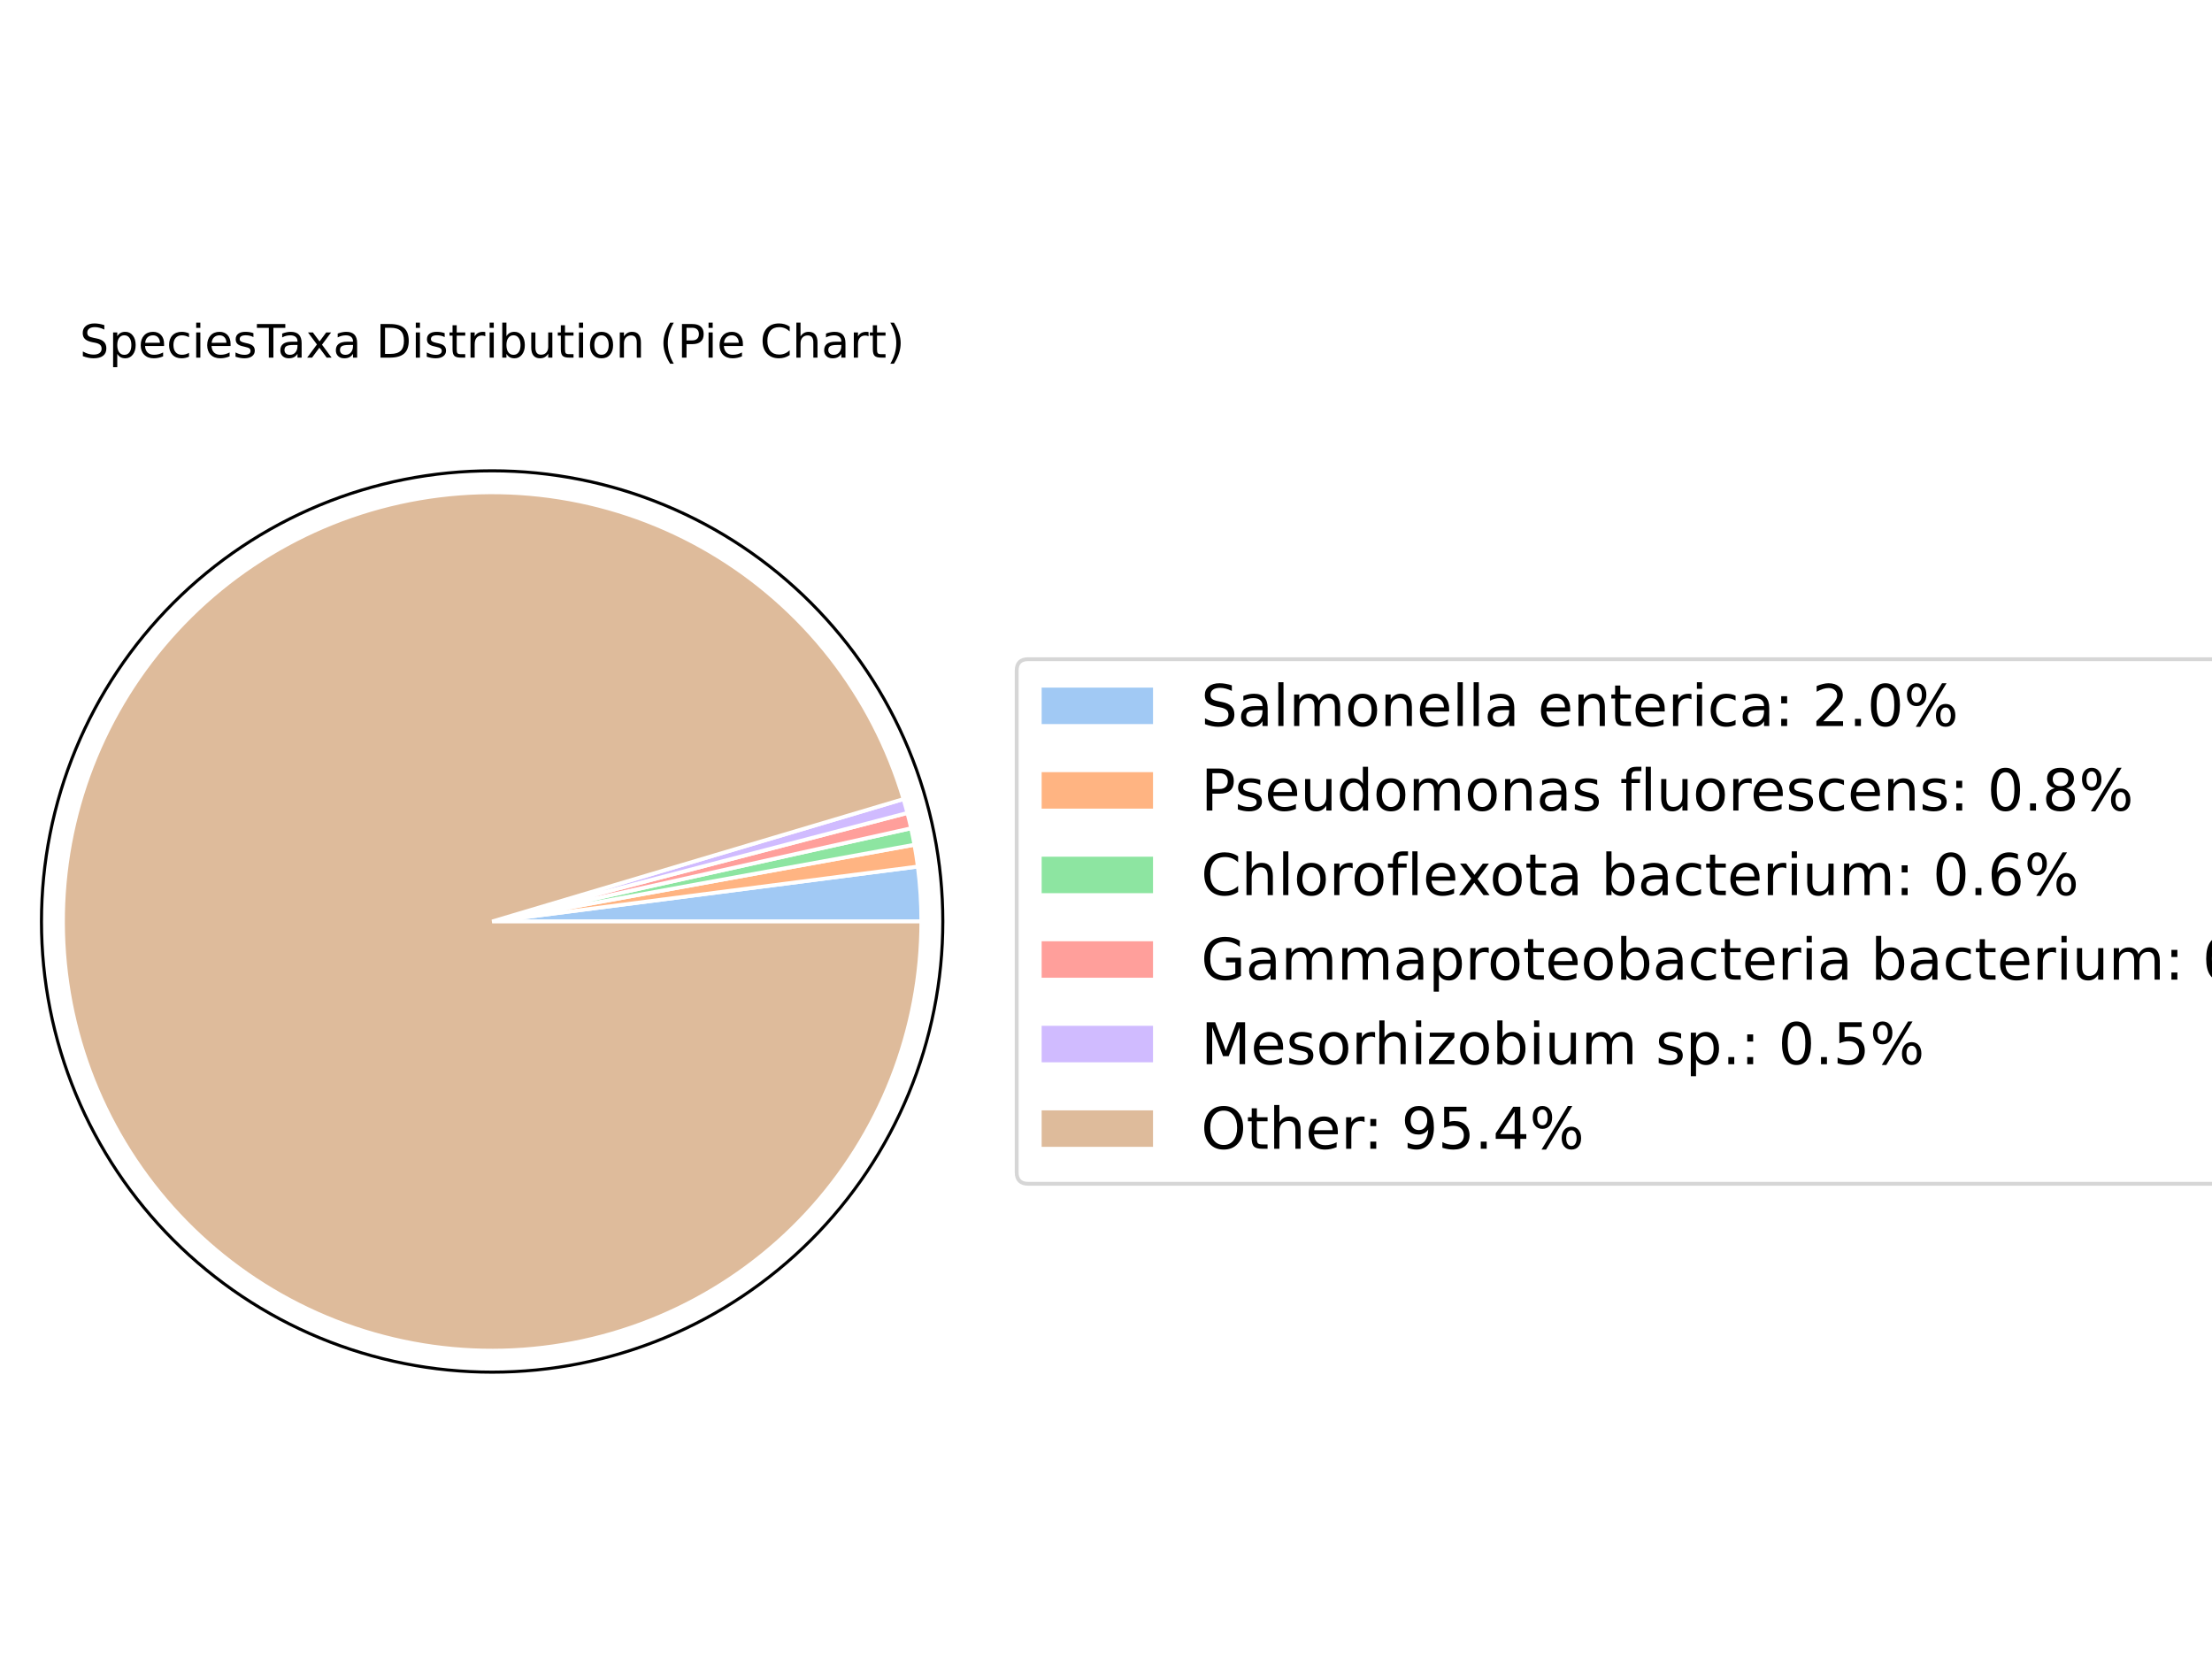
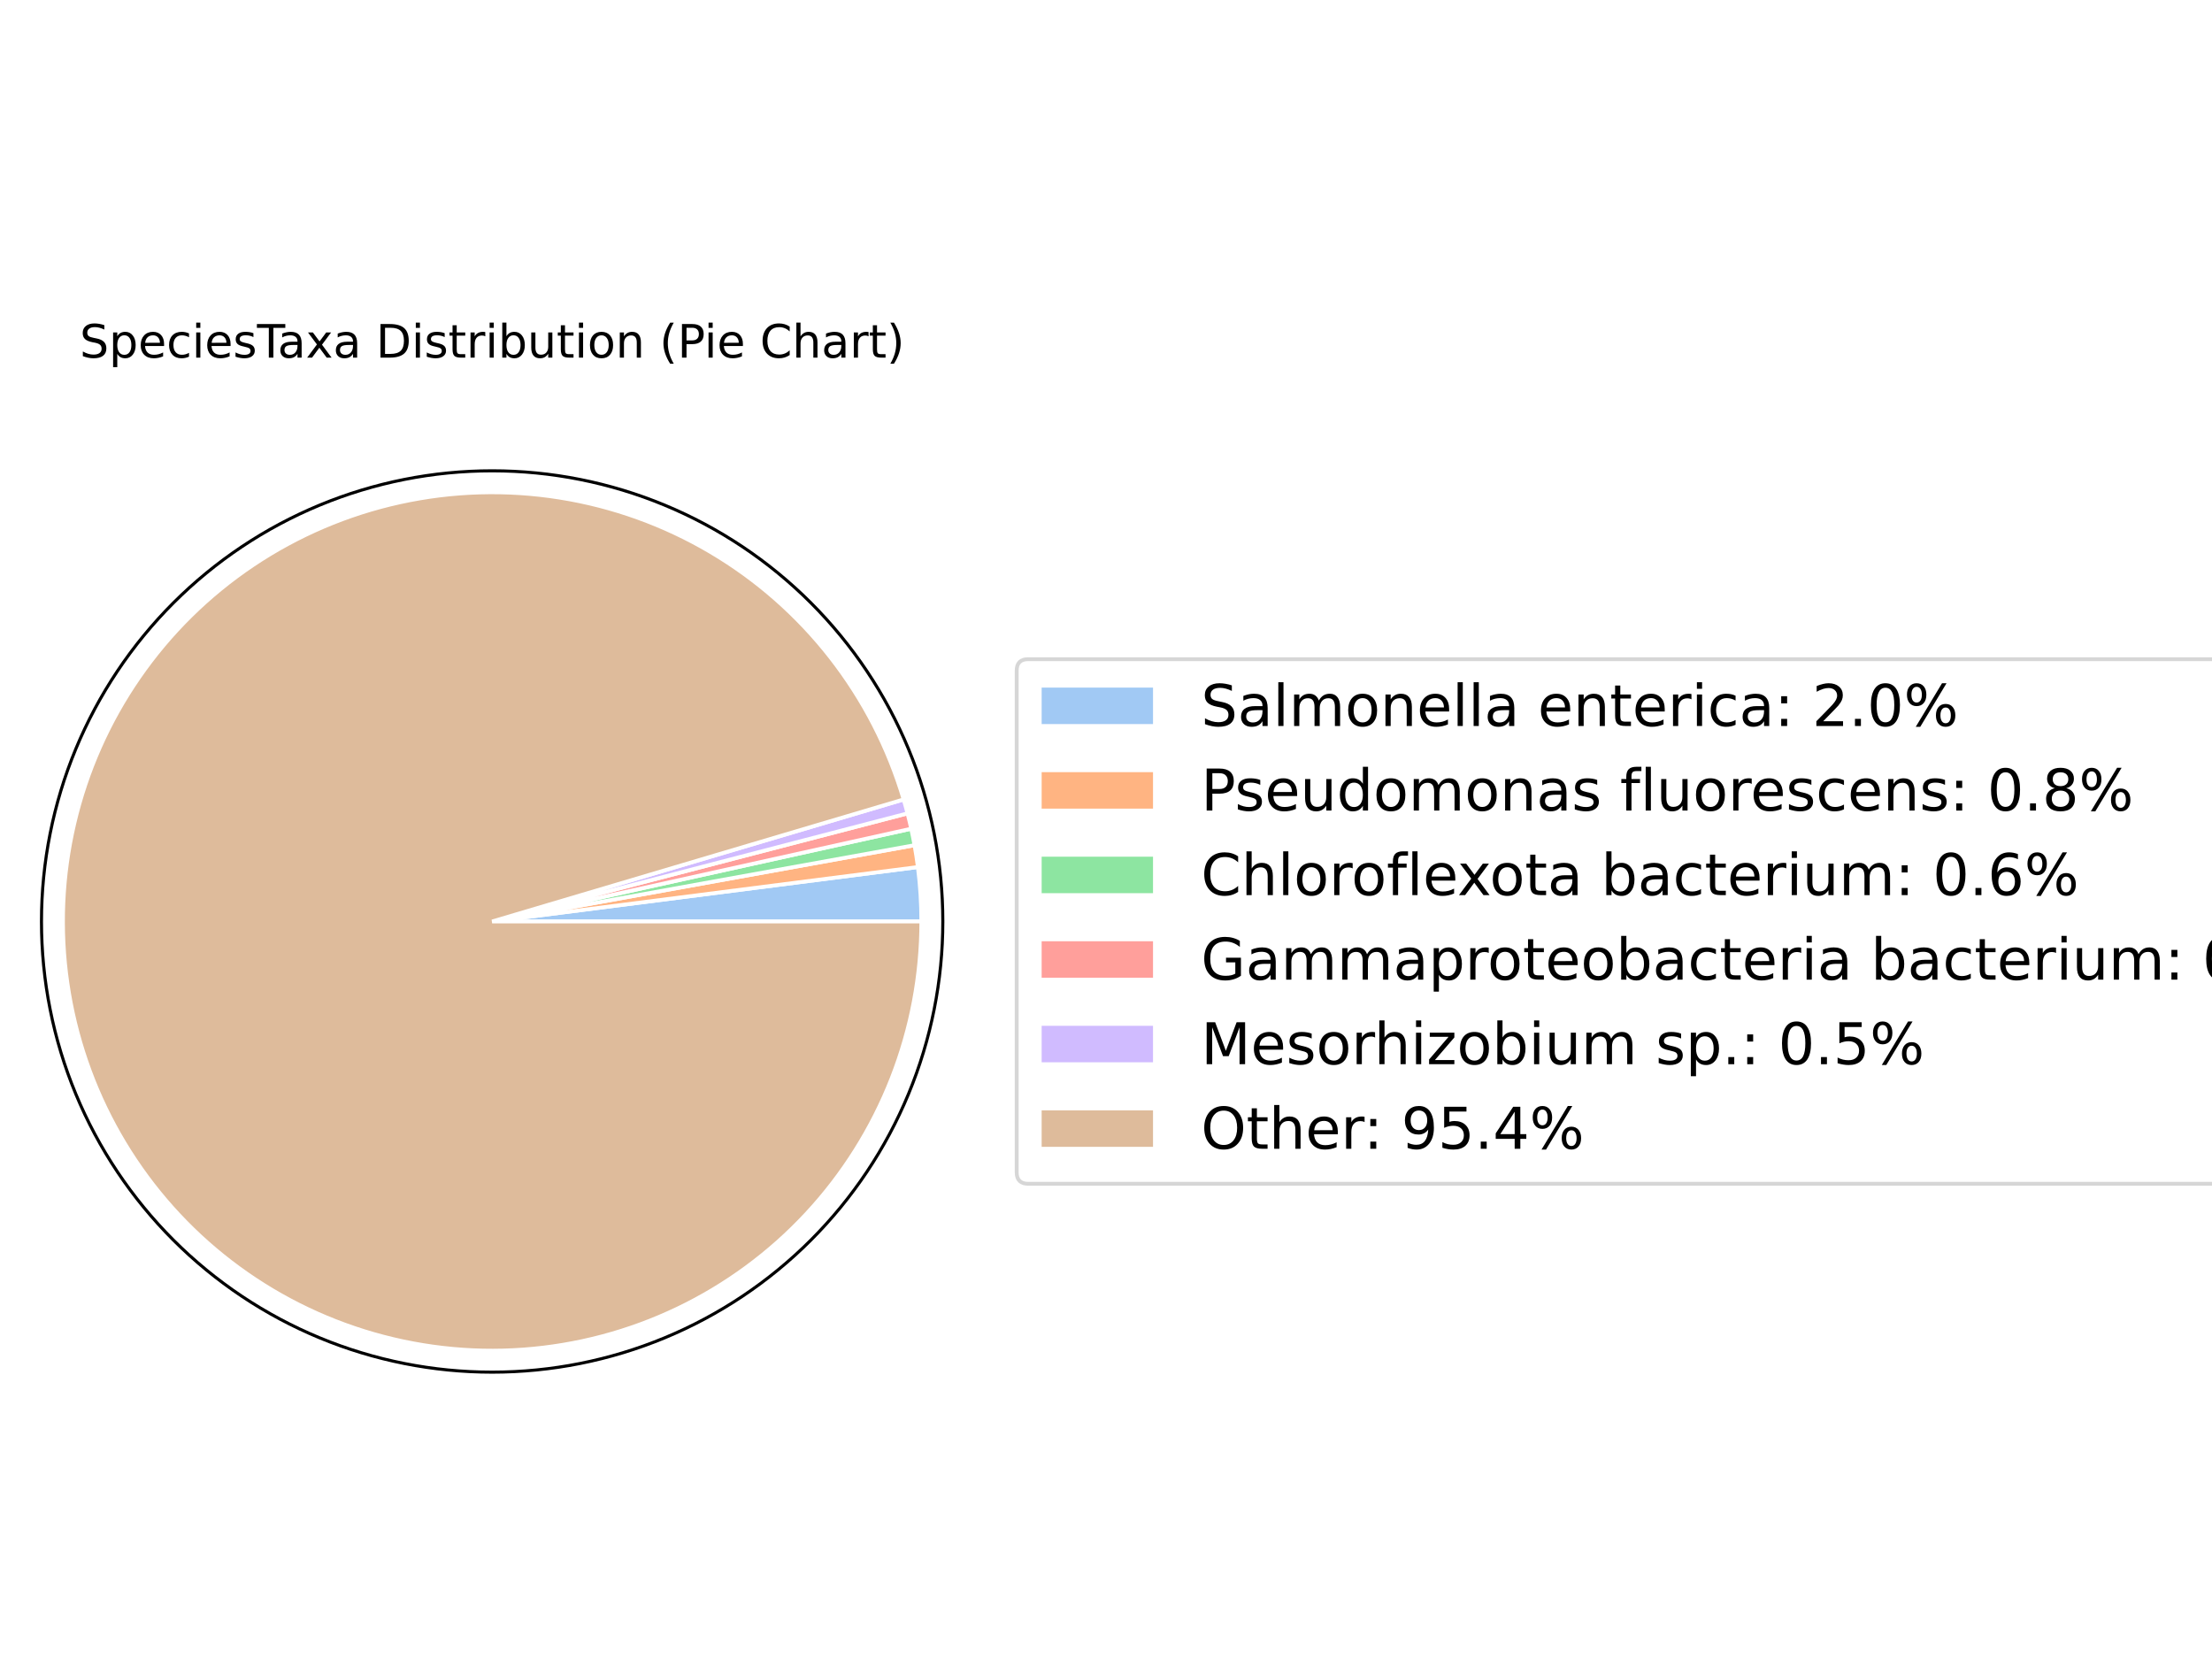
<svg xmlns="http://www.w3.org/2000/svg" xmlns:xlink="http://www.w3.org/1999/xlink" width="576pt" height="432pt" viewBox="0 0 576 432" version="1.1">
  <defs>
    <style type="text/css">*{stroke-linejoin: round; stroke-linecap: butt}</style>
  </defs>
  <g id="figure_1">
    <g id="patch_1">
      <path d="M 0 432  L 576 432  L 576 0  L 0 0  z " style="fill: #ffffff" />
    </g>
    <g id="axes_1">
      <g id="patch_2">
        <path d="M 245.508 239.952  C 245.508 224.541 242.472 209.28 236.575 195.043  C 230.678 180.805 222.033 167.867 211.136 156.97  C 200.239 146.073 187.301 137.428 173.063 131.531  C 158.826 125.634 143.565 122.598 128.154 122.598  C 112.743 122.598 97.482 125.634 83.245 131.531  C 69.007 137.428 56.069 146.073 45.172 156.97  C 34.275 167.867 25.63 180.805 19.733 195.043  C 13.836 209.28 10.8 224.541 10.8 239.952  C 10.8 255.363 13.836 270.624 19.733 284.861  C 25.63 299.099 34.275 312.037 45.172 322.934  C 56.069 333.831 69.007 342.476 83.245 348.373  C 97.482 354.27 112.743 357.306 128.154 357.306  C 143.565 357.306 158.826 354.27 173.063 348.373  C 187.301 342.476 200.239 333.831 211.136 322.934  C 222.033 312.037 230.678 299.099 236.575 284.861  C 242.472 270.624 245.508 255.363 245.508 239.952  M 128.154 239.952  C 128.154 239.952 128.154 239.952 128.154 239.952  C 128.154 239.952 128.154 239.952 128.154 239.952  C 128.154 239.952 128.154 239.952 128.154 239.952  C 128.154 239.952 128.154 239.952 128.154 239.952  C 128.154 239.952 128.154 239.952 128.154 239.952  C 128.154 239.952 128.154 239.952 128.154 239.952  C 128.154 239.952 128.154 239.952 128.154 239.952  C 128.154 239.952 128.154 239.952 128.154 239.952  C 128.154 239.952 128.154 239.952 128.154 239.952  C 128.154 239.952 128.154 239.952 128.154 239.952  C 128.154 239.952 128.154 239.952 128.154 239.952  C 128.154 239.952 128.154 239.952 128.154 239.952  C 128.154 239.952 128.154 239.952 128.154 239.952  C 128.154 239.952 128.154 239.952 128.154 239.952  C 128.154 239.952 128.154 239.952 128.154 239.952  C 128.154 239.952 128.154 239.952 128.154 239.952  z " style="fill: #ffffff" />
      </g>
      <g id="patch_3">
-         <path d="M 128.154 239.952  C 128.154 239.952 128.154 239.952 128.154 239.952  C 128.154 239.952 128.154 239.952 128.154 239.952  L 239.001 225.649  C 239.307 228.02 239.536 230.4 239.69 232.786  C 239.843 235.171 239.92 237.561 239.92 239.952  z " clip-path="url(#pff75e0fc72)" style="fill: #a1c9f4; stroke: #ffffff; stroke-linejoin: miter" />
+         <path d="M 128.154 239.952  C 128.154 239.952 128.154 239.952 128.154 239.952  C 128.154 239.952 128.154 239.952 128.154 239.952  L 239.017 225.779  C 239.318 228.129 239.543 230.487 239.694 232.851  C 239.844 235.215 239.92 237.583 239.92 239.952  z " clip-path="url(#p2d1f728f19)" style="fill: #a1c9f4; stroke: #ffffff; stroke-linejoin: miter" />
      </g>
      <g id="patch_4">
-         <path d="M 128.154 239.952  C 128.154 239.952 128.154 239.952 128.154 239.952  C 128.154 239.952 128.154 239.952 128.154 239.952  L 238.118 219.965  C 238.29 220.909 238.449 221.854 238.596 222.801  C 238.743 223.749 238.878 224.698 239.001 225.649  z " clip-path="url(#pff75e0fc72)" style="fill: #ffb482; stroke: #ffffff; stroke-linejoin: miter" />
+         <path d="M 128.154 239.952  C 128.154 239.952 128.154 239.952 128.154 239.952  C 128.154 239.952 128.154 239.952 128.154 239.952  L 238.14 220.086  C 238.311 221.031 238.469 221.978 238.615 222.927  C 238.762 223.876 238.896 224.827 239.017 225.779  z " clip-path="url(#p2d1f728f19)" style="fill: #ffb482; stroke: #ffffff; stroke-linejoin: miter" />
      </g>
      <g id="patch_5">
-         <path d="M 128.154 239.952  C 128.154 239.952 128.154 239.952 128.154 239.952  C 128.154 239.952 128.154 239.952 128.154 239.952  L 237.252 215.68  C 237.411 216.392 237.562 217.104 237.706 217.819  C 237.851 218.533 237.988 219.248 238.118 219.965  z " clip-path="url(#pff75e0fc72)" style="fill: #8de5a1; stroke: #ffffff; stroke-linejoin: miter" />
+         <path d="M 128.154 239.952  C 128.154 239.952 128.154 239.952 128.154 239.952  C 128.154 239.952 128.154 239.952 128.154 239.952  L 237.278 215.794  C 237.435 216.506 237.586 217.22 237.73 217.936  C 237.874 218.651 238.01 219.368 238.14 220.086  z " clip-path="url(#p2d1f728f19)" style="fill: #8de5a1; stroke: #ffffff; stroke-linejoin: miter" />
      </g>
      <g id="patch_6">
-         <path d="M 128.154 239.952  C 128.154 239.952 128.154 239.952 128.154 239.952  C 128.154 239.952 128.154 239.952 128.154 239.952  L 236.288 211.692  C 236.461 212.354 236.628 213.017 236.788 213.682  C 236.949 214.347 237.104 215.013 237.252 215.68  z " clip-path="url(#pff75e0fc72)" style="fill: #ff9f9b; stroke: #ffffff; stroke-linejoin: miter" />
+         <path d="M 128.154 239.952  C 128.154 239.952 128.154 239.952 128.154 239.952  C 128.154 239.952 128.154 239.952 128.154 239.952  L 236.316 211.799  C 236.488 212.461 236.655 213.126 236.815 213.792  C 236.975 214.458 237.13 215.125 237.278 215.794  z " clip-path="url(#p2d1f728f19)" style="fill: #ff9f9b; stroke: #ffffff; stroke-linejoin: miter" />
      </g>
      <g id="patch_7">
-         <path d="M 128.154 239.952  C 128.154 239.952 128.154 239.952 128.154 239.952  C 128.154 239.952 128.154 239.952 128.154 239.952  L 235.277 208.073  C 235.455 208.673 235.629 209.275 235.798 209.878  C 235.966 210.482 236.13 211.086 236.288 211.692  z " clip-path="url(#pff75e0fc72)" style="fill: #d0bbff; stroke: #ffffff; stroke-linejoin: miter" />
+         <path d="M 128.154 239.952  C 128.154 239.952 128.154 239.952 128.154 239.952  C 128.154 239.952 128.154 239.952 128.154 239.952  L 235.306 208.173  C 235.485 208.774 235.658 209.377 235.826 209.981  C 235.995 210.586 236.158 211.191 236.316 211.799  z " clip-path="url(#p2d1f728f19)" style="fill: #d0bbff; stroke: #ffffff; stroke-linejoin: miter" />
      </g>
      <g id="patch_8">
-         <path d="M 128.154 239.952  C 128.154 239.952 128.154 239.952 128.154 239.952  C 128.154 239.952 128.154 239.952 128.154 239.952  C 128.154 239.952 128.154 239.952 128.154 239.952  C 128.154 239.952 128.154 239.952 128.154 239.952  C 128.154 239.952 128.154 239.952 128.154 239.952  C 128.154 239.952 128.154 239.952 128.154 239.952  C 128.154 239.952 128.154 239.952 128.154 239.952  C 128.154 239.952 128.154 239.952 128.154 239.952  C 128.154 239.952 128.154 239.952 128.154 239.952  C 128.154 239.952 128.154 239.952 128.154 239.952  C 128.154 239.952 128.154 239.952 128.154 239.952  C 128.154 239.952 128.154 239.952 128.154 239.952  C 128.154 239.952 128.154 239.952 128.154 239.952  C 128.154 239.952 128.154 239.952 128.154 239.952  C 128.154 239.952 128.154 239.952 128.154 239.952  C 128.154 239.952 128.154 239.952 128.154 239.952  L 239.92 239.952  C 239.92 253.949 237.29 267.823 232.168 280.849  C 227.046 293.876 219.523 305.825 209.989 316.074  C 200.456 326.323 189.082 334.69 176.459 340.74  C 163.837 346.789 150.19 350.414 136.229 351.426  C 122.268 352.437 108.241 350.817 94.879 346.649  C 81.516 342.482 69.055 335.841 58.144 327.073  C 47.233 318.305 38.065 307.565 31.12 295.413  C 24.174 283.261 19.572 269.911 17.555 256.06  C 15.538 242.209 16.14 228.101 19.331 214.472  C 22.522 200.844 28.245 187.935 36.202 176.419  C 44.159 164.903 54.209 154.984 65.827 147.178  C 77.446 139.373 90.428 133.819 104.098 130.806  C 117.767 127.793 131.881 127.375 145.705 129.573  C 159.528 131.771 172.817 136.546 184.877 143.65  C 196.938 150.754 207.558 160.061 216.182 171.085  C 224.807 182.11 231.284 194.657 235.277 208.073  z " clip-path="url(#pff75e0fc72)" style="fill: #debb9b; stroke: #ffffff; stroke-linejoin: miter" />
+         <path d="M 128.154 239.952  C 128.154 239.952 128.154 239.952 128.154 239.952  C 128.154 239.952 128.154 239.952 128.154 239.952  C 128.154 239.952 128.154 239.952 128.154 239.952  C 128.154 239.952 128.154 239.952 128.154 239.952  C 128.154 239.952 128.154 239.952 128.154 239.952  C 128.154 239.952 128.154 239.952 128.154 239.952  C 128.154 239.952 128.154 239.952 128.154 239.952  C 128.154 239.952 128.154 239.952 128.154 239.952  C 128.154 239.952 128.154 239.952 128.154 239.952  C 128.154 239.952 128.154 239.952 128.154 239.952  C 128.154 239.952 128.154 239.952 128.154 239.952  C 128.154 239.952 128.154 239.952 128.154 239.952  C 128.154 239.952 128.154 239.952 128.154 239.952  C 128.154 239.952 128.154 239.952 128.154 239.952  C 128.154 239.952 128.154 239.952 128.154 239.952  C 128.154 239.952 128.154 239.952 128.154 239.952  L 239.92 239.952  C 239.92 253.951 237.289 267.827 232.166 280.855  C 227.043 293.884 219.517 305.834 209.981 316.083  C 200.445 326.333 189.067 334.7 176.442 340.748  C 163.816 346.797 150.166 350.419 136.203 351.428  C 122.24 352.436 108.211 350.812 94.847 346.64  C 81.484 342.468 69.023 335.822 58.113 327.049  C 47.204 318.276 38.039 307.53 31.097 295.373  C 24.155 283.216 19.559 269.862 17.548 256.008  C 15.536 242.154 16.146 228.044 19.345 214.415  C 22.543 200.786 28.275 187.879 36.239 176.366  C 44.204 164.853 54.261 154.938 65.887 147.138  C 77.512 139.339 90.5 133.793 104.174 130.789  C 117.847 127.785 131.964 127.377 145.788 129.586  C 159.612 131.795 172.899 136.582 184.956 143.697  C 197.013 150.811 207.626 160.129 216.242 171.162  C 224.859 182.196 231.326 194.751 235.306 208.173  z " clip-path="url(#p2d1f728f19)" style="fill: #debb9b; stroke: #ffffff; stroke-linejoin: miter" />
      </g>
      <g id="matplotlib.axis_1" />
      <g id="matplotlib.axis_2" />
      <g id="patch_9">
        <path d="M 245.508 239.952  C 245.508 224.541 242.472 209.28 236.575 195.043  C 230.678 180.805 222.033 167.867 211.136 156.97  C 200.239 146.073 187.301 137.428 173.063 131.531  C 158.826 125.634 143.565 122.598 128.154 122.598  C 112.743 122.598 97.482 125.634 83.245 131.531  C 69.007 137.428 56.069 146.073 45.172 156.97  C 34.275 167.867 25.63 180.805 19.733 195.043  C 13.836 209.28 10.8 224.541 10.8 239.952  C 10.8 255.363 13.836 270.624 19.733 284.861  C 25.63 299.099 34.275 312.037 45.172 322.934  C 56.069 333.831 69.007 342.476 83.245 348.373  C 97.482 354.27 112.743 357.306 128.154 357.306  C 143.565 357.306 158.826 354.27 173.063 348.373  C 187.301 342.476 200.239 333.831 211.136 322.934  C 222.033 312.037 230.678 299.099 236.575 284.861  C 242.472 270.624 245.508 255.363 245.508 239.952  " style="fill: none; stroke: #000000; stroke-width: 0.8; stroke-linejoin: miter; stroke-linecap: square" />
      </g>
      <g id="text_1">
        <g transform="translate(20.7465 93.1272) scale(0.12 -0.12)">
          <defs>
            <path id="DejaVuSans-53" d="M 3425 4513  L 3425 3897  Q 3066 4069 2747 4153  Q 2428 4238 2131 4238  Q 1616 4238 1336 4038  Q 1056 3838 1056 3469  Q 1056 3159 1242 3001  Q 1428 2844 1947 2747  L 2328 2669  Q 3034 2534 3370 2195  Q 3706 1856 3706 1288  Q 3706 609 3251 259  Q 2797 -91 1919 -91  Q 1588 -91 1214 -16  Q 841 59 441 206  L 441 856  Q 825 641 1194 531  Q 1563 422 1919 422  Q 2459 422 2753 634  Q 3047 847 3047 1241  Q 3047 1584 2836 1778  Q 2625 1972 2144 2069  L 1759 2144  Q 1053 2284 737 2584  Q 422 2884 422 3419  Q 422 4038 858 4394  Q 1294 4750 2059 4750  Q 2388 4750 2728 4690  Q 3069 4631 3425 4513  z " transform="scale(0.015625)" />
            <path id="DejaVuSans-70" d="M 1159 525  L 1159 -1331  L 581 -1331  L 581 3500  L 1159 3500  L 1159 2969  Q 1341 3281 1617 3432  Q 1894 3584 2278 3584  Q 2916 3584 3314 3078  Q 3713 2572 3713 1747  Q 3713 922 3314 415  Q 2916 -91 2278 -91  Q 1894 -91 1617 61  Q 1341 213 1159 525  z M 3116 1747  Q 3116 2381 2855 2742  Q 2594 3103 2138 3103  Q 1681 3103 1420 2742  Q 1159 2381 1159 1747  Q 1159 1113 1420 752  Q 1681 391 2138 391  Q 2594 391 2855 752  Q 3116 1113 3116 1747  z " transform="scale(0.015625)" />
            <path id="DejaVuSans-65" d="M 3597 1894  L 3597 1613  L 953 1613  Q 991 1019 1311 708  Q 1631 397 2203 397  Q 2534 397 2845 478  Q 3156 559 3463 722  L 3463 178  Q 3153 47 2828 -22  Q 2503 -91 2169 -91  Q 1331 -91 842 396  Q 353 884 353 1716  Q 353 2575 817 3079  Q 1281 3584 2069 3584  Q 2775 3584 3186 3129  Q 3597 2675 3597 1894  z M 3022 2063  Q 3016 2534 2758 2815  Q 2500 3097 2075 3097  Q 1594 3097 1305 2825  Q 1016 2553 972 2059  L 3022 2063  z " transform="scale(0.015625)" />
            <path id="DejaVuSans-63" d="M 3122 3366  L 3122 2828  Q 2878 2963 2633 3030  Q 2388 3097 2138 3097  Q 1578 3097 1268 2742  Q 959 2388 959 1747  Q 959 1106 1268 751  Q 1578 397 2138 397  Q 2388 397 2633 464  Q 2878 531 3122 666  L 3122 134  Q 2881 22 2623 -34  Q 2366 -91 2075 -91  Q 1284 -91 818 406  Q 353 903 353 1747  Q 353 2603 823 3093  Q 1294 3584 2113 3584  Q 2378 3584 2631 3529  Q 2884 3475 3122 3366  z " transform="scale(0.015625)" />
            <path id="DejaVuSans-69" d="M 603 3500  L 1178 3500  L 1178 0  L 603 0  L 603 3500  z M 603 4863  L 1178 4863  L 1178 4134  L 603 4134  L 603 4863  z " transform="scale(0.015625)" />
            <path id="DejaVuSans-73" d="M 2834 3397  L 2834 2853  Q 2591 2978 2328 3040  Q 2066 3103 1784 3103  Q 1356 3103 1142 2972  Q 928 2841 928 2578  Q 928 2378 1081 2264  Q 1234 2150 1697 2047  L 1894 2003  Q 2506 1872 2764 1633  Q 3022 1394 3022 966  Q 3022 478 2636 193  Q 2250 -91 1575 -91  Q 1294 -91 989 -36  Q 684 19 347 128  L 347 722  Q 666 556 975 473  Q 1284 391 1588 391  Q 1994 391 2212 530  Q 2431 669 2431 922  Q 2431 1156 2273 1281  Q 2116 1406 1581 1522  L 1381 1569  Q 847 1681 609 1914  Q 372 2147 372 2553  Q 372 3047 722 3315  Q 1072 3584 1716 3584  Q 2034 3584 2315 3537  Q 2597 3491 2834 3397  z " transform="scale(0.015625)" />
            <path id="DejaVuSans-54" d="M -19 4666  L 3928 4666  L 3928 4134  L 2272 4134  L 2272 0  L 1638 0  L 1638 4134  L -19 4134  L -19 4666  z " transform="scale(0.015625)" />
            <path id="DejaVuSans-61" d="M 2194 1759  Q 1497 1759 1228 1600  Q 959 1441 959 1056  Q 959 750 1161 570  Q 1363 391 1709 391  Q 2188 391 2477 730  Q 2766 1069 2766 1631  L 2766 1759  L 2194 1759  z M 3341 1997  L 3341 0  L 2766 0  L 2766 531  Q 2569 213 2275 61  Q 1981 -91 1556 -91  Q 1019 -91 701 211  Q 384 513 384 1019  Q 384 1609 779 1909  Q 1175 2209 1959 2209  L 2766 2209  L 2766 2266  Q 2766 2663 2505 2880  Q 2244 3097 1772 3097  Q 1472 3097 1187 3025  Q 903 2953 641 2809  L 641 3341  Q 956 3463 1253 3523  Q 1550 3584 1831 3584  Q 2591 3584 2966 3190  Q 3341 2797 3341 1997  z " transform="scale(0.015625)" />
            <path id="DejaVuSans-78" d="M 3513 3500  L 2247 1797  L 3578 0  L 2900 0  L 1881 1375  L 863 0  L 184 0  L 1544 1831  L 300 3500  L 978 3500  L 1906 2253  L 2834 3500  L 3513 3500  z " transform="scale(0.015625)" />
            <path id="DejaVuSans-20" transform="scale(0.015625)" />
            <path id="DejaVuSans-44" d="M 1259 4147  L 1259 519  L 2022 519  Q 2988 519 3436 956  Q 3884 1394 3884 2338  Q 3884 3275 3436 3711  Q 2988 4147 2022 4147  L 1259 4147  z M 628 4666  L 1925 4666  Q 3281 4666 3915 4102  Q 4550 3538 4550 2338  Q 4550 1131 3912 565  Q 3275 0 1925 0  L 628 0  L 628 4666  z " transform="scale(0.015625)" />
            <path id="DejaVuSans-74" d="M 1172 4494  L 1172 3500  L 2356 3500  L 2356 3053  L 1172 3053  L 1172 1153  Q 1172 725 1289 603  Q 1406 481 1766 481  L 2356 481  L 2356 0  L 1766 0  Q 1100 0 847 248  Q 594 497 594 1153  L 594 3053  L 172 3053  L 172 3500  L 594 3500  L 594 4494  L 1172 4494  z " transform="scale(0.015625)" />
            <path id="DejaVuSans-72" d="M 2631 2963  Q 2534 3019 2420 3045  Q 2306 3072 2169 3072  Q 1681 3072 1420 2755  Q 1159 2438 1159 1844  L 1159 0  L 581 0  L 581 3500  L 1159 3500  L 1159 2956  Q 1341 3275 1631 3429  Q 1922 3584 2338 3584  Q 2397 3584 2469 3576  Q 2541 3569 2628 3553  L 2631 2963  z " transform="scale(0.015625)" />
            <path id="DejaVuSans-62" d="M 3116 1747  Q 3116 2381 2855 2742  Q 2594 3103 2138 3103  Q 1681 3103 1420 2742  Q 1159 2381 1159 1747  Q 1159 1113 1420 752  Q 1681 391 2138 391  Q 2594 391 2855 752  Q 3116 1113 3116 1747  z M 1159 2969  Q 1341 3281 1617 3432  Q 1894 3584 2278 3584  Q 2916 3584 3314 3078  Q 3713 2572 3713 1747  Q 3713 922 3314 415  Q 2916 -91 2278 -91  Q 1894 -91 1617 61  Q 1341 213 1159 525  L 1159 0  L 581 0  L 581 4863  L 1159 4863  L 1159 2969  z " transform="scale(0.015625)" />
            <path id="DejaVuSans-75" d="M 544 1381  L 544 3500  L 1119 3500  L 1119 1403  Q 1119 906 1312 657  Q 1506 409 1894 409  Q 2359 409 2629 706  Q 2900 1003 2900 1516  L 2900 3500  L 3475 3500  L 3475 0  L 2900 0  L 2900 538  Q 2691 219 2414 64  Q 2138 -91 1772 -91  Q 1169 -91 856 284  Q 544 659 544 1381  z M 1991 3584  L 1991 3584  z " transform="scale(0.015625)" />
            <path id="DejaVuSans-6f" d="M 1959 3097  Q 1497 3097 1228 2736  Q 959 2375 959 1747  Q 959 1119 1226 758  Q 1494 397 1959 397  Q 2419 397 2687 759  Q 2956 1122 2956 1747  Q 2956 2369 2687 2733  Q 2419 3097 1959 3097  z M 1959 3584  Q 2709 3584 3137 3096  Q 3566 2609 3566 1747  Q 3566 888 3137 398  Q 2709 -91 1959 -91  Q 1206 -91 779 398  Q 353 888 353 1747  Q 353 2609 779 3096  Q 1206 3584 1959 3584  z " transform="scale(0.015625)" />
            <path id="DejaVuSans-6e" d="M 3513 2113  L 3513 0  L 2938 0  L 2938 2094  Q 2938 2591 2744 2837  Q 2550 3084 2163 3084  Q 1697 3084 1428 2787  Q 1159 2491 1159 1978  L 1159 0  L 581 0  L 581 3500  L 1159 3500  L 1159 2956  Q 1366 3272 1645 3428  Q 1925 3584 2291 3584  Q 2894 3584 3203 3211  Q 3513 2838 3513 2113  z " transform="scale(0.015625)" />
            <path id="DejaVuSans-28" d="M 1984 4856  Q 1566 4138 1362 3434  Q 1159 2731 1159 2009  Q 1159 1288 1364 580  Q 1569 -128 1984 -844  L 1484 -844  Q 1016 -109 783 600  Q 550 1309 550 2009  Q 550 2706 781 3412  Q 1013 4119 1484 4856  L 1984 4856  z " transform="scale(0.015625)" />
            <path id="DejaVuSans-50" d="M 1259 4147  L 1259 2394  L 2053 2394  Q 2494 2394 2734 2622  Q 2975 2850 2975 3272  Q 2975 3691 2734 3919  Q 2494 4147 2053 4147  L 1259 4147  z M 628 4666  L 2053 4666  Q 2838 4666 3239 4311  Q 3641 3956 3641 3272  Q 3641 2581 3239 2228  Q 2838 1875 2053 1875  L 1259 1875  L 1259 0  L 628 0  L 628 4666  z " transform="scale(0.015625)" />
            <path id="DejaVuSans-43" d="M 4122 4306  L 4122 3641  Q 3803 3938 3442 4084  Q 3081 4231 2675 4231  Q 1875 4231 1450 3742  Q 1025 3253 1025 2328  Q 1025 1406 1450 917  Q 1875 428 2675 428  Q 3081 428 3442 575  Q 3803 722 4122 1019  L 4122 359  Q 3791 134 3420 21  Q 3050 -91 2638 -91  Q 1578 -91 968 557  Q 359 1206 359 2328  Q 359 3453 968 4101  Q 1578 4750 2638 4750  Q 3056 4750 3426 4639  Q 3797 4528 4122 4306  z " transform="scale(0.015625)" />
            <path id="DejaVuSans-68" d="M 3513 2113  L 3513 0  L 2938 0  L 2938 2094  Q 2938 2591 2744 2837  Q 2550 3084 2163 3084  Q 1697 3084 1428 2787  Q 1159 2491 1159 1978  L 1159 0  L 581 0  L 581 4863  L 1159 4863  L 1159 2956  Q 1366 3272 1645 3428  Q 1925 3584 2291 3584  Q 2894 3584 3203 3211  Q 3513 2838 3513 2113  z " transform="scale(0.015625)" />
            <path id="DejaVuSans-29" d="M 513 4856  L 1013 4856  Q 1481 4119 1714 3412  Q 1947 2706 1947 2009  Q 1947 1309 1714 600  Q 1481 -109 1013 -844  L 513 -844  Q 928 -128 1133 580  Q 1338 1288 1338 2009  Q 1338 2731 1133 3434  Q 928 4138 513 4856  z " transform="scale(0.015625)" />
          </defs>
          <use xlink:href="#DejaVuSans-53" />
          <use xlink:href="#DejaVuSans-70" x="63.477" />
          <use xlink:href="#DejaVuSans-65" x="126.953" />
          <use xlink:href="#DejaVuSans-63" x="188.477" />
          <use xlink:href="#DejaVuSans-69" x="243.457" />
          <use xlink:href="#DejaVuSans-65" x="271.24" />
          <use xlink:href="#DejaVuSans-73" x="332.764" />
          <use xlink:href="#DejaVuSans-54" x="384.863" />
          <use xlink:href="#DejaVuSans-61" x="429.447" />
          <use xlink:href="#DejaVuSans-78" x="490.727" />
          <use xlink:href="#DejaVuSans-61" x="549.906" />
          <use xlink:href="#DejaVuSans-20" x="611.186" />
          <use xlink:href="#DejaVuSans-44" x="642.973" />
          <use xlink:href="#DejaVuSans-69" x="719.975" />
          <use xlink:href="#DejaVuSans-73" x="747.758" />
          <use xlink:href="#DejaVuSans-74" x="799.857" />
          <use xlink:href="#DejaVuSans-72" x="839.066" />
          <use xlink:href="#DejaVuSans-69" x="880.18" />
          <use xlink:href="#DejaVuSans-62" x="907.963" />
          <use xlink:href="#DejaVuSans-75" x="971.439" />
          <use xlink:href="#DejaVuSans-74" x="1034.818" />
          <use xlink:href="#DejaVuSans-69" x="1074.027" />
          <use xlink:href="#DejaVuSans-6f" x="1101.811" />
          <use xlink:href="#DejaVuSans-6e" x="1162.992" />
          <use xlink:href="#DejaVuSans-20" x="1226.371" />
          <use xlink:href="#DejaVuSans-28" x="1258.158" />
          <use xlink:href="#DejaVuSans-50" x="1297.172" />
          <use xlink:href="#DejaVuSans-69" x="1355.225" />
          <use xlink:href="#DejaVuSans-65" x="1383.008" />
          <use xlink:href="#DejaVuSans-20" x="1444.531" />
          <use xlink:href="#DejaVuSans-43" x="1476.318" />
          <use xlink:href="#DejaVuSans-68" x="1546.143" />
          <use xlink:href="#DejaVuSans-61" x="1609.521" />
          <use xlink:href="#DejaVuSans-72" x="1670.801" />
          <use xlink:href="#DejaVuSans-74" x="1711.914" />
          <use xlink:href="#DejaVuSans-29" x="1751.123" />
        </g>
      </g>
      <g id="legend_1">
        <g id="patch_10">
          <path d="M 267.743 308.254  L 614.607 308.254  Q 617.607 308.254 617.607 305.254  L 617.607 174.65  Q 617.607 171.65 614.607 171.65  L 267.743 171.65  Q 264.743 171.65 264.743 174.65  L 264.743 305.254  Q 264.743 308.254 267.743 308.254  z " style="fill: #ffffff; opacity: 0.8; stroke: #cccccc; stroke-linejoin: miter" />
        </g>
        <g id="patch_11">
          <path d="M 270.743 189.048  L 300.743 189.048  L 300.743 178.548  L 270.743 178.548  z " style="fill: #a1c9f4; stroke: #ffffff; stroke-linejoin: miter" />
        </g>
        <g id="text_2">
          <g transform="translate(312.7434 189.0481) scale(0.15 -0.15)">
            <defs>
              <path id="DejaVuSans-6c" d="M 603 4863  L 1178 4863  L 1178 0  L 603 0  L 603 4863  z " transform="scale(0.015625)" />
              <path id="DejaVuSans-6d" d="M 3328 2828  Q 3544 3216 3844 3400  Q 4144 3584 4550 3584  Q 5097 3584 5394 3201  Q 5691 2819 5691 2113  L 5691 0  L 5113 0  L 5113 2094  Q 5113 2597 4934 2840  Q 4756 3084 4391 3084  Q 3944 3084 3684 2787  Q 3425 2491 3425 1978  L 3425 0  L 2847 0  L 2847 2094  Q 2847 2600 2669 2842  Q 2491 3084 2119 3084  Q 1678 3084 1418 2786  Q 1159 2488 1159 1978  L 1159 0  L 581 0  L 581 3500  L 1159 3500  L 1159 2956  Q 1356 3278 1631 3431  Q 1906 3584 2284 3584  Q 2666 3584 2933 3390  Q 3200 3197 3328 2828  z " transform="scale(0.015625)" />
              <path id="DejaVuSans-3a" d="M 750 794  L 1409 794  L 1409 0  L 750 0  L 750 794  z M 750 3309  L 1409 3309  L 1409 2516  L 750 2516  L 750 3309  z " transform="scale(0.015625)" />
              <path id="DejaVuSans-32" d="M 1228 531  L 3431 531  L 3431 0  L 469 0  L 469 531  Q 828 903 1448 1529  Q 2069 2156 2228 2338  Q 2531 2678 2651 2914  Q 2772 3150 2772 3378  Q 2772 3750 2511 3984  Q 2250 4219 1831 4219  Q 1534 4219 1204 4116  Q 875 4013 500 3803  L 500 4441  Q 881 4594 1212 4672  Q 1544 4750 1819 4750  Q 2544 4750 2975 4387  Q 3406 4025 3406 3419  Q 3406 3131 3298 2873  Q 3191 2616 2906 2266  Q 2828 2175 2409 1742  Q 1991 1309 1228 531  z " transform="scale(0.015625)" />
              <path id="DejaVuSans-2e" d="M 684 794  L 1344 794  L 1344 0  L 684 0  L 684 794  z " transform="scale(0.015625)" />
              <path id="DejaVuSans-30" d="M 2034 4250  Q 1547 4250 1301 3770  Q 1056 3291 1056 2328  Q 1056 1369 1301 889  Q 1547 409 2034 409  Q 2525 409 2770 889  Q 3016 1369 3016 2328  Q 3016 3291 2770 3770  Q 2525 4250 2034 4250  z M 2034 4750  Q 2819 4750 3233 4129  Q 3647 3509 3647 2328  Q 3647 1150 3233 529  Q 2819 -91 2034 -91  Q 1250 -91 836 529  Q 422 1150 422 2328  Q 422 3509 836 4129  Q 1250 4750 2034 4750  z " transform="scale(0.015625)" />
              <path id="DejaVuSans-25" d="M 4653 2053  Q 4381 2053 4226 1822  Q 4072 1591 4072 1178  Q 4072 772 4226 539  Q 4381 306 4653 306  Q 4919 306 5073 539  Q 5228 772 5228 1178  Q 5228 1588 5073 1820  Q 4919 2053 4653 2053  z M 4653 2450  Q 5147 2450 5437 2106  Q 5728 1763 5728 1178  Q 5728 594 5436 251  Q 5144 -91 4653 -91  Q 4153 -91 3862 251  Q 3572 594 3572 1178  Q 3572 1766 3864 2108  Q 4156 2450 4653 2450  z M 1428 4353  Q 1159 4353 1004 4120  Q 850 3888 850 3481  Q 850 3069 1003 2837  Q 1156 2606 1428 2606  Q 1700 2606 1854 2837  Q 2009 3069 2009 3481  Q 2009 3884 1853 4118  Q 1697 4353 1428 4353  z M 4250 4750  L 4750 4750  L 1831 -91  L 1331 -91  L 4250 4750  z M 1428 4750  Q 1922 4750 2215 4408  Q 2509 4066 2509 3481  Q 2509 2891 2217 2550  Q 1925 2209 1428 2209  Q 931 2209 642 2551  Q 353 2894 353 3481  Q 353 4063 643 4406  Q 934 4750 1428 4750  z " transform="scale(0.015625)" />
            </defs>
            <use xlink:href="#DejaVuSans-53" />
            <use xlink:href="#DejaVuSans-61" x="63.477" />
            <use xlink:href="#DejaVuSans-6c" x="124.756" />
            <use xlink:href="#DejaVuSans-6d" x="152.539" />
            <use xlink:href="#DejaVuSans-6f" x="249.951" />
            <use xlink:href="#DejaVuSans-6e" x="311.133" />
            <use xlink:href="#DejaVuSans-65" x="374.512" />
            <use xlink:href="#DejaVuSans-6c" x="436.035" />
            <use xlink:href="#DejaVuSans-6c" x="463.818" />
            <use xlink:href="#DejaVuSans-61" x="491.602" />
            <use xlink:href="#DejaVuSans-20" x="552.881" />
            <use xlink:href="#DejaVuSans-65" x="584.668" />
            <use xlink:href="#DejaVuSans-6e" x="646.191" />
            <use xlink:href="#DejaVuSans-74" x="709.57" />
            <use xlink:href="#DejaVuSans-65" x="748.779" />
            <use xlink:href="#DejaVuSans-72" x="810.303" />
            <use xlink:href="#DejaVuSans-69" x="851.416" />
            <use xlink:href="#DejaVuSans-63" x="879.199" />
            <use xlink:href="#DejaVuSans-61" x="934.18" />
            <use xlink:href="#DejaVuSans-3a" x="995.459" />
            <use xlink:href="#DejaVuSans-20" x="1029.15" />
            <use xlink:href="#DejaVuSans-32" x="1060.938" />
            <use xlink:href="#DejaVuSans-2e" x="1124.561" />
            <use xlink:href="#DejaVuSans-30" x="1156.348" />
            <use xlink:href="#DejaVuSans-25" x="1219.971" />
          </g>
        </g>
        <g id="patch_12">
          <path d="M 270.743 211.065  L 300.743 211.065  L 300.743 200.565  L 270.743 200.565  z " style="fill: #ffb482; stroke: #ffffff; stroke-linejoin: miter" />
        </g>
        <g id="text_3">
          <g transform="translate(312.7434 211.0653) scale(0.15 -0.15)">
            <defs>
              <path id="DejaVuSans-64" d="M 2906 2969  L 2906 4863  L 3481 4863  L 3481 0  L 2906 0  L 2906 525  Q 2725 213 2448 61  Q 2172 -91 1784 -91  Q 1150 -91 751 415  Q 353 922 353 1747  Q 353 2572 751 3078  Q 1150 3584 1784 3584  Q 2172 3584 2448 3432  Q 2725 3281 2906 2969  z M 947 1747  Q 947 1113 1208 752  Q 1469 391 1925 391  Q 2381 391 2643 752  Q 2906 1113 2906 1747  Q 2906 2381 2643 2742  Q 2381 3103 1925 3103  Q 1469 3103 1208 2742  Q 947 2381 947 1747  z " transform="scale(0.015625)" />
              <path id="DejaVuSans-66" d="M 2375 4863  L 2375 4384  L 1825 4384  Q 1516 4384 1395 4259  Q 1275 4134 1275 3809  L 1275 3500  L 2222 3500  L 2222 3053  L 1275 3053  L 1275 0  L 697 0  L 697 3053  L 147 3053  L 147 3500  L 697 3500  L 697 3744  Q 697 4328 969 4595  Q 1241 4863 1831 4863  L 2375 4863  z " transform="scale(0.015625)" />
              <path id="DejaVuSans-38" d="M 2034 2216  Q 1584 2216 1326 1975  Q 1069 1734 1069 1313  Q 1069 891 1326 650  Q 1584 409 2034 409  Q 2484 409 2743 651  Q 3003 894 3003 1313  Q 3003 1734 2745 1975  Q 2488 2216 2034 2216  z M 1403 2484  Q 997 2584 770 2862  Q 544 3141 544 3541  Q 544 4100 942 4425  Q 1341 4750 2034 4750  Q 2731 4750 3128 4425  Q 3525 4100 3525 3541  Q 3525 3141 3298 2862  Q 3072 2584 2669 2484  Q 3125 2378 3379 2068  Q 3634 1759 3634 1313  Q 3634 634 3220 271  Q 2806 -91 2034 -91  Q 1263 -91 848 271  Q 434 634 434 1313  Q 434 1759 690 2068  Q 947 2378 1403 2484  z M 1172 3481  Q 1172 3119 1398 2916  Q 1625 2713 2034 2713  Q 2441 2713 2670 2916  Q 2900 3119 2900 3481  Q 2900 3844 2670 4047  Q 2441 4250 2034 4250  Q 1625 4250 1398 4047  Q 1172 3844 1172 3481  z " transform="scale(0.015625)" />
            </defs>
            <use xlink:href="#DejaVuSans-50" />
            <use xlink:href="#DejaVuSans-73" x="58.553" />
            <use xlink:href="#DejaVuSans-65" x="110.652" />
            <use xlink:href="#DejaVuSans-75" x="172.176" />
            <use xlink:href="#DejaVuSans-64" x="235.555" />
            <use xlink:href="#DejaVuSans-6f" x="299.031" />
            <use xlink:href="#DejaVuSans-6d" x="360.213" />
            <use xlink:href="#DejaVuSans-6f" x="457.625" />
            <use xlink:href="#DejaVuSans-6e" x="518.807" />
            <use xlink:href="#DejaVuSans-61" x="582.186" />
            <use xlink:href="#DejaVuSans-73" x="643.465" />
            <use xlink:href="#DejaVuSans-20" x="695.564" />
            <use xlink:href="#DejaVuSans-66" x="727.352" />
            <use xlink:href="#DejaVuSans-6c" x="762.557" />
            <use xlink:href="#DejaVuSans-75" x="790.34" />
            <use xlink:href="#DejaVuSans-6f" x="853.719" />
            <use xlink:href="#DejaVuSans-72" x="914.9" />
            <use xlink:href="#DejaVuSans-65" x="953.764" />
            <use xlink:href="#DejaVuSans-73" x="1015.287" />
            <use xlink:href="#DejaVuSans-63" x="1067.387" />
            <use xlink:href="#DejaVuSans-65" x="1122.367" />
            <use xlink:href="#DejaVuSans-6e" x="1183.891" />
            <use xlink:href="#DejaVuSans-73" x="1247.27" />
            <use xlink:href="#DejaVuSans-3a" x="1299.369" />
            <use xlink:href="#DejaVuSans-20" x="1333.061" />
            <use xlink:href="#DejaVuSans-30" x="1364.848" />
            <use xlink:href="#DejaVuSans-2e" x="1428.471" />
            <use xlink:href="#DejaVuSans-38" x="1460.258" />
            <use xlink:href="#DejaVuSans-25" x="1523.881" />
          </g>
        </g>
        <g id="patch_13">
          <path d="M 270.743 233.082  L 300.743 233.082  L 300.743 222.582  L 270.743 222.582  z " style="fill: #8de5a1; stroke: #ffffff; stroke-linejoin: miter" />
        </g>
        <g id="text_4">
          <g transform="translate(312.7434 233.0825) scale(0.15 -0.15)">
            <defs>
              <path id="DejaVuSans-36" d="M 2113 2584  Q 1688 2584 1439 2293  Q 1191 2003 1191 1497  Q 1191 994 1439 701  Q 1688 409 2113 409  Q 2538 409 2786 701  Q 3034 994 3034 1497  Q 3034 2003 2786 2293  Q 2538 2584 2113 2584  z M 3366 4563  L 3366 3988  Q 3128 4100 2886 4159  Q 2644 4219 2406 4219  Q 1781 4219 1451 3797  Q 1122 3375 1075 2522  Q 1259 2794 1537 2939  Q 1816 3084 2150 3084  Q 2853 3084 3261 2657  Q 3669 2231 3669 1497  Q 3669 778 3244 343  Q 2819 -91 2113 -91  Q 1303 -91 875 529  Q 447 1150 447 2328  Q 447 3434 972 4092  Q 1497 4750 2381 4750  Q 2619 4750 2861 4703  Q 3103 4656 3366 4563  z " transform="scale(0.015625)" />
            </defs>
            <use xlink:href="#DejaVuSans-43" />
            <use xlink:href="#DejaVuSans-68" x="69.824" />
            <use xlink:href="#DejaVuSans-6c" x="133.203" />
            <use xlink:href="#DejaVuSans-6f" x="160.986" />
            <use xlink:href="#DejaVuSans-72" x="222.168" />
            <use xlink:href="#DejaVuSans-6f" x="261.031" />
            <use xlink:href="#DejaVuSans-66" x="322.213" />
            <use xlink:href="#DejaVuSans-6c" x="357.418" />
            <use xlink:href="#DejaVuSans-65" x="385.201" />
            <use xlink:href="#DejaVuSans-78" x="444.975" />
            <use xlink:href="#DejaVuSans-6f" x="501.029" />
            <use xlink:href="#DejaVuSans-74" x="562.211" />
            <use xlink:href="#DejaVuSans-61" x="601.42" />
            <use xlink:href="#DejaVuSans-20" x="662.699" />
            <use xlink:href="#DejaVuSans-62" x="694.486" />
            <use xlink:href="#DejaVuSans-61" x="757.963" />
            <use xlink:href="#DejaVuSans-63" x="819.242" />
            <use xlink:href="#DejaVuSans-74" x="874.223" />
            <use xlink:href="#DejaVuSans-65" x="913.432" />
            <use xlink:href="#DejaVuSans-72" x="974.955" />
            <use xlink:href="#DejaVuSans-69" x="1016.068" />
            <use xlink:href="#DejaVuSans-75" x="1043.852" />
            <use xlink:href="#DejaVuSans-6d" x="1107.23" />
            <use xlink:href="#DejaVuSans-3a" x="1204.643" />
            <use xlink:href="#DejaVuSans-20" x="1238.334" />
            <use xlink:href="#DejaVuSans-30" x="1270.121" />
            <use xlink:href="#DejaVuSans-2e" x="1333.744" />
            <use xlink:href="#DejaVuSans-36" x="1365.531" />
            <use xlink:href="#DejaVuSans-25" x="1429.154" />
          </g>
        </g>
        <g id="patch_14">
          <path d="M 270.743 255.1  L 300.743 255.1  L 300.743 244.6  L 270.743 244.6  z " style="fill: #ff9f9b; stroke: #ffffff; stroke-linejoin: miter" />
        </g>
        <g id="text_5">
          <g transform="translate(312.7434 255.0997) scale(0.15 -0.15)">
            <defs>
              <path id="DejaVuSans-47" d="M 3809 666  L 3809 1919  L 2778 1919  L 2778 2438  L 4434 2438  L 4434 434  Q 4069 175 3628 42  Q 3188 -91 2688 -91  Q 1594 -91 976 548  Q 359 1188 359 2328  Q 359 3472 976 4111  Q 1594 4750 2688 4750  Q 3144 4750 3555 4637  Q 3966 4525 4313 4306  L 4313 3634  Q 3963 3931 3569 4081  Q 3175 4231 2741 4231  Q 1884 4231 1454 3753  Q 1025 3275 1025 2328  Q 1025 1384 1454 906  Q 1884 428 2741 428  Q 3075 428 3337 486  Q 3600 544 3809 666  z " transform="scale(0.015625)" />
            </defs>
            <use xlink:href="#DejaVuSans-47" />
            <use xlink:href="#DejaVuSans-61" x="77.49" />
            <use xlink:href="#DejaVuSans-6d" x="138.77" />
            <use xlink:href="#DejaVuSans-6d" x="236.182" />
            <use xlink:href="#DejaVuSans-61" x="333.594" />
            <use xlink:href="#DejaVuSans-70" x="394.873" />
            <use xlink:href="#DejaVuSans-72" x="458.35" />
            <use xlink:href="#DejaVuSans-6f" x="497.213" />
            <use xlink:href="#DejaVuSans-74" x="558.395" />
            <use xlink:href="#DejaVuSans-65" x="597.604" />
            <use xlink:href="#DejaVuSans-6f" x="659.127" />
            <use xlink:href="#DejaVuSans-62" x="720.309" />
            <use xlink:href="#DejaVuSans-61" x="783.785" />
            <use xlink:href="#DejaVuSans-63" x="845.064" />
            <use xlink:href="#DejaVuSans-74" x="900.045" />
            <use xlink:href="#DejaVuSans-65" x="939.254" />
            <use xlink:href="#DejaVuSans-72" x="1000.777" />
            <use xlink:href="#DejaVuSans-69" x="1041.891" />
            <use xlink:href="#DejaVuSans-61" x="1069.674" />
            <use xlink:href="#DejaVuSans-20" x="1130.953" />
            <use xlink:href="#DejaVuSans-62" x="1162.74" />
            <use xlink:href="#DejaVuSans-61" x="1226.217" />
            <use xlink:href="#DejaVuSans-63" x="1287.496" />
            <use xlink:href="#DejaVuSans-74" x="1342.477" />
            <use xlink:href="#DejaVuSans-65" x="1381.686" />
            <use xlink:href="#DejaVuSans-72" x="1443.209" />
            <use xlink:href="#DejaVuSans-69" x="1484.322" />
            <use xlink:href="#DejaVuSans-75" x="1512.105" />
            <use xlink:href="#DejaVuSans-6d" x="1575.484" />
            <use xlink:href="#DejaVuSans-3a" x="1672.896" />
            <use xlink:href="#DejaVuSans-20" x="1706.588" />
            <use xlink:href="#DejaVuSans-30" x="1738.375" />
            <use xlink:href="#DejaVuSans-2e" x="1801.998" />
            <use xlink:href="#DejaVuSans-36" x="1833.785" />
            <use xlink:href="#DejaVuSans-25" x="1897.408" />
          </g>
        </g>
        <g id="patch_15">
          <path d="M 270.743 277.117  L 300.743 277.117  L 300.743 266.617  L 270.743 266.617  z " style="fill: #d0bbff; stroke: #ffffff; stroke-linejoin: miter" />
        </g>
        <g id="text_6">
          <g transform="translate(312.7434 277.1168) scale(0.15 -0.15)">
            <defs>
              <path id="DejaVuSans-4d" d="M 628 4666  L 1569 4666  L 2759 1491  L 3956 4666  L 4897 4666  L 4897 0  L 4281 0  L 4281 4097  L 3078 897  L 2444 897  L 1241 4097  L 1241 0  L 628 0  L 628 4666  z " transform="scale(0.015625)" />
              <path id="DejaVuSans-7a" d="M 353 3500  L 3084 3500  L 3084 2975  L 922 459  L 3084 459  L 3084 0  L 275 0  L 275 525  L 2438 3041  L 353 3041  L 353 3500  z " transform="scale(0.015625)" />
              <path id="DejaVuSans-35" d="M 691 4666  L 3169 4666  L 3169 4134  L 1269 4134  L 1269 2991  Q 1406 3038 1543 3061  Q 1681 3084 1819 3084  Q 2600 3084 3056 2656  Q 3513 2228 3513 1497  Q 3513 744 3044 326  Q 2575 -91 1722 -91  Q 1428 -91 1123 -41  Q 819 9 494 109  L 494 744  Q 775 591 1075 516  Q 1375 441 1709 441  Q 2250 441 2565 725  Q 2881 1009 2881 1497  Q 2881 1984 2565 2268  Q 2250 2553 1709 2553  Q 1456 2553 1204 2497  Q 953 2441 691 2322  L 691 4666  z " transform="scale(0.015625)" />
            </defs>
            <use xlink:href="#DejaVuSans-4d" />
            <use xlink:href="#DejaVuSans-65" x="86.279" />
            <use xlink:href="#DejaVuSans-73" x="147.803" />
            <use xlink:href="#DejaVuSans-6f" x="199.902" />
            <use xlink:href="#DejaVuSans-72" x="261.084" />
            <use xlink:href="#DejaVuSans-68" x="300.447" />
            <use xlink:href="#DejaVuSans-69" x="363.826" />
            <use xlink:href="#DejaVuSans-7a" x="391.609" />
            <use xlink:href="#DejaVuSans-6f" x="444.1" />
            <use xlink:href="#DejaVuSans-62" x="505.281" />
            <use xlink:href="#DejaVuSans-69" x="568.758" />
            <use xlink:href="#DejaVuSans-75" x="596.541" />
            <use xlink:href="#DejaVuSans-6d" x="659.92" />
            <use xlink:href="#DejaVuSans-20" x="757.332" />
            <use xlink:href="#DejaVuSans-73" x="789.119" />
            <use xlink:href="#DejaVuSans-70" x="841.219" />
            <use xlink:href="#DejaVuSans-2e" x="904.695" />
            <use xlink:href="#DejaVuSans-3a" x="936.482" />
            <use xlink:href="#DejaVuSans-20" x="970.174" />
            <use xlink:href="#DejaVuSans-30" x="1001.961" />
            <use xlink:href="#DejaVuSans-2e" x="1065.584" />
            <use xlink:href="#DejaVuSans-35" x="1097.371" />
            <use xlink:href="#DejaVuSans-25" x="1160.994" />
          </g>
        </g>
        <g id="patch_16">
          <path d="M 270.743 299.134  L 300.743 299.134  L 300.743 288.634  L 270.743 288.634  z " style="fill: #debb9b; stroke: #ffffff; stroke-linejoin: miter" />
        </g>
        <g id="text_7">
          <g transform="translate(312.7434 299.134) scale(0.15 -0.15)">
            <defs>
              <path id="DejaVuSans-4f" d="M 2522 4238  Q 1834 4238 1429 3725  Q 1025 3213 1025 2328  Q 1025 1447 1429 934  Q 1834 422 2522 422  Q 3209 422 3611 934  Q 4013 1447 4013 2328  Q 4013 3213 3611 3725  Q 3209 4238 2522 4238  z M 2522 4750  Q 3503 4750 4090 4092  Q 4678 3434 4678 2328  Q 4678 1225 4090 567  Q 3503 -91 2522 -91  Q 1538 -91 948 565  Q 359 1222 359 2328  Q 359 3434 948 4092  Q 1538 4750 2522 4750  z " transform="scale(0.015625)" />
              <path id="DejaVuSans-39" d="M 703 97  L 703 672  Q 941 559 1184 500  Q 1428 441 1663 441  Q 2288 441 2617 861  Q 2947 1281 2994 2138  Q 2813 1869 2534 1725  Q 2256 1581 1919 1581  Q 1219 1581 811 2004  Q 403 2428 403 3163  Q 403 3881 828 4315  Q 1253 4750 1959 4750  Q 2769 4750 3195 4129  Q 3622 3509 3622 2328  Q 3622 1225 3098 567  Q 2575 -91 1691 -91  Q 1453 -91 1209 -44  Q 966 3 703 97  z M 1959 2075  Q 2384 2075 2632 2365  Q 2881 2656 2881 3163  Q 2881 3666 2632 3958  Q 2384 4250 1959 4250  Q 1534 4250 1286 3958  Q 1038 3666 1038 3163  Q 1038 2656 1286 2365  Q 1534 2075 1959 2075  z " transform="scale(0.015625)" />
              <path id="DejaVuSans-34" d="M 2419 4116  L 825 1625  L 2419 1625  L 2419 4116  z M 2253 4666  L 3047 4666  L 3047 1625  L 3713 1625  L 3713 1100  L 3047 1100  L 3047 0  L 2419 0  L 2419 1100  L 313 1100  L 313 1709  L 2253 4666  z " transform="scale(0.015625)" />
            </defs>
            <use xlink:href="#DejaVuSans-4f" />
            <use xlink:href="#DejaVuSans-74" x="78.711" />
            <use xlink:href="#DejaVuSans-68" x="117.92" />
            <use xlink:href="#DejaVuSans-65" x="181.299" />
            <use xlink:href="#DejaVuSans-72" x="242.822" />
            <use xlink:href="#DejaVuSans-3a" x="282.186" />
            <use xlink:href="#DejaVuSans-20" x="315.877" />
            <use xlink:href="#DejaVuSans-39" x="347.664" />
            <use xlink:href="#DejaVuSans-35" x="411.287" />
            <use xlink:href="#DejaVuSans-2e" x="474.91" />
            <use xlink:href="#DejaVuSans-34" x="506.697" />
            <use xlink:href="#DejaVuSans-25" x="570.32" />
          </g>
        </g>
      </g>
    </g>
  </g>
  <defs>
-     <clipPath id="pff75e0fc72">
+     <clipPath id="p2d1f728f19">
      <path d="M 245.508 239.952  C 245.508 224.541 242.472 209.28 236.575 195.043  C 230.678 180.805 222.033 167.867 211.136 156.97  C 200.239 146.073 187.301 137.428 173.063 131.531  C 158.826 125.634 143.565 122.598 128.154 122.598  C 112.743 122.598 97.482 125.634 83.245 131.531  C 69.007 137.428 56.069 146.073 45.172 156.97  C 34.275 167.867 25.63 180.805 19.733 195.043  C 13.836 209.28 10.8 224.541 10.8 239.952  C 10.8 255.363 13.836 270.624 19.733 284.861  C 25.63 299.099 34.275 312.037 45.172 322.934  C 56.069 333.831 69.007 342.476 83.245 348.373  C 97.482 354.27 112.743 357.306 128.154 357.306  C 143.565 357.306 158.826 354.27 173.063 348.373  C 187.301 342.476 200.239 333.831 211.136 322.934  C 222.033 312.037 230.678 299.099 236.575 284.861  C 242.472 270.624 245.508 255.363 245.508 239.952  M 128.154 239.952  C 128.154 239.952 128.154 239.952 128.154 239.952  C 128.154 239.952 128.154 239.952 128.154 239.952  C 128.154 239.952 128.154 239.952 128.154 239.952  C 128.154 239.952 128.154 239.952 128.154 239.952  C 128.154 239.952 128.154 239.952 128.154 239.952  C 128.154 239.952 128.154 239.952 128.154 239.952  C 128.154 239.952 128.154 239.952 128.154 239.952  C 128.154 239.952 128.154 239.952 128.154 239.952  C 128.154 239.952 128.154 239.952 128.154 239.952  C 128.154 239.952 128.154 239.952 128.154 239.952  C 128.154 239.952 128.154 239.952 128.154 239.952  C 128.154 239.952 128.154 239.952 128.154 239.952  C 128.154 239.952 128.154 239.952 128.154 239.952  C 128.154 239.952 128.154 239.952 128.154 239.952  C 128.154 239.952 128.154 239.952 128.154 239.952  C 128.154 239.952 128.154 239.952 128.154 239.952  z " />
    </clipPath>
  </defs>
</svg>
